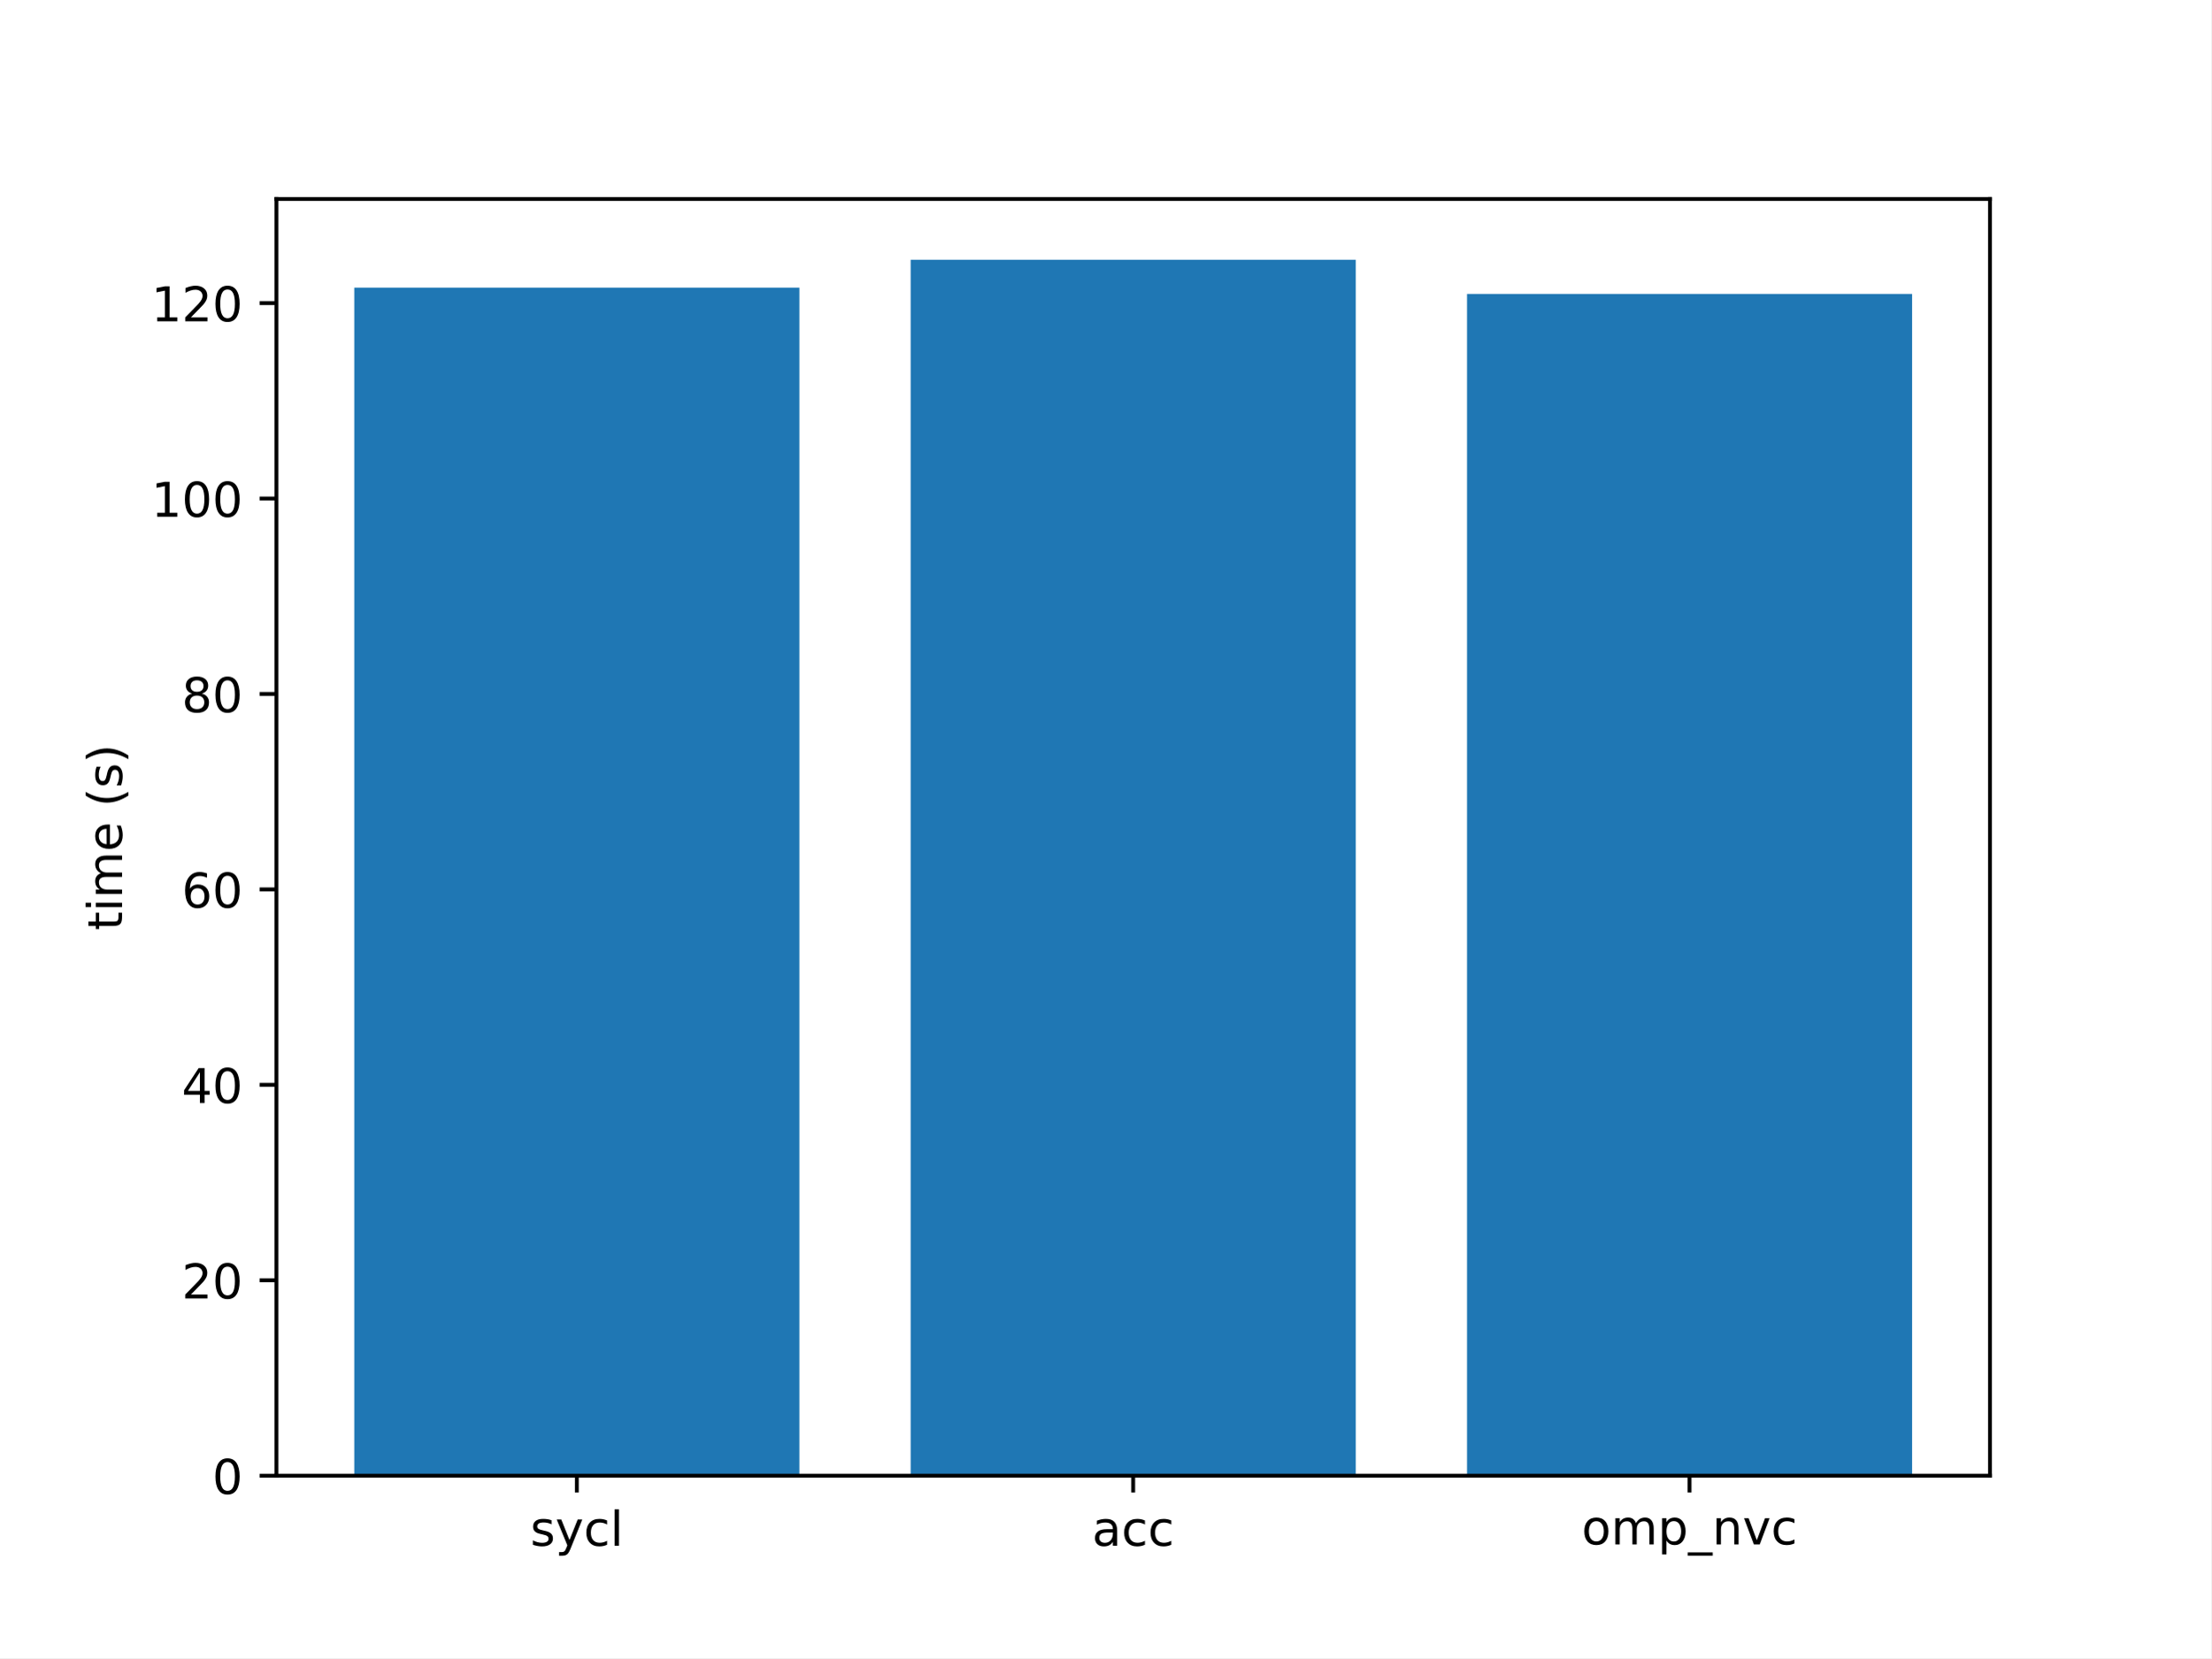
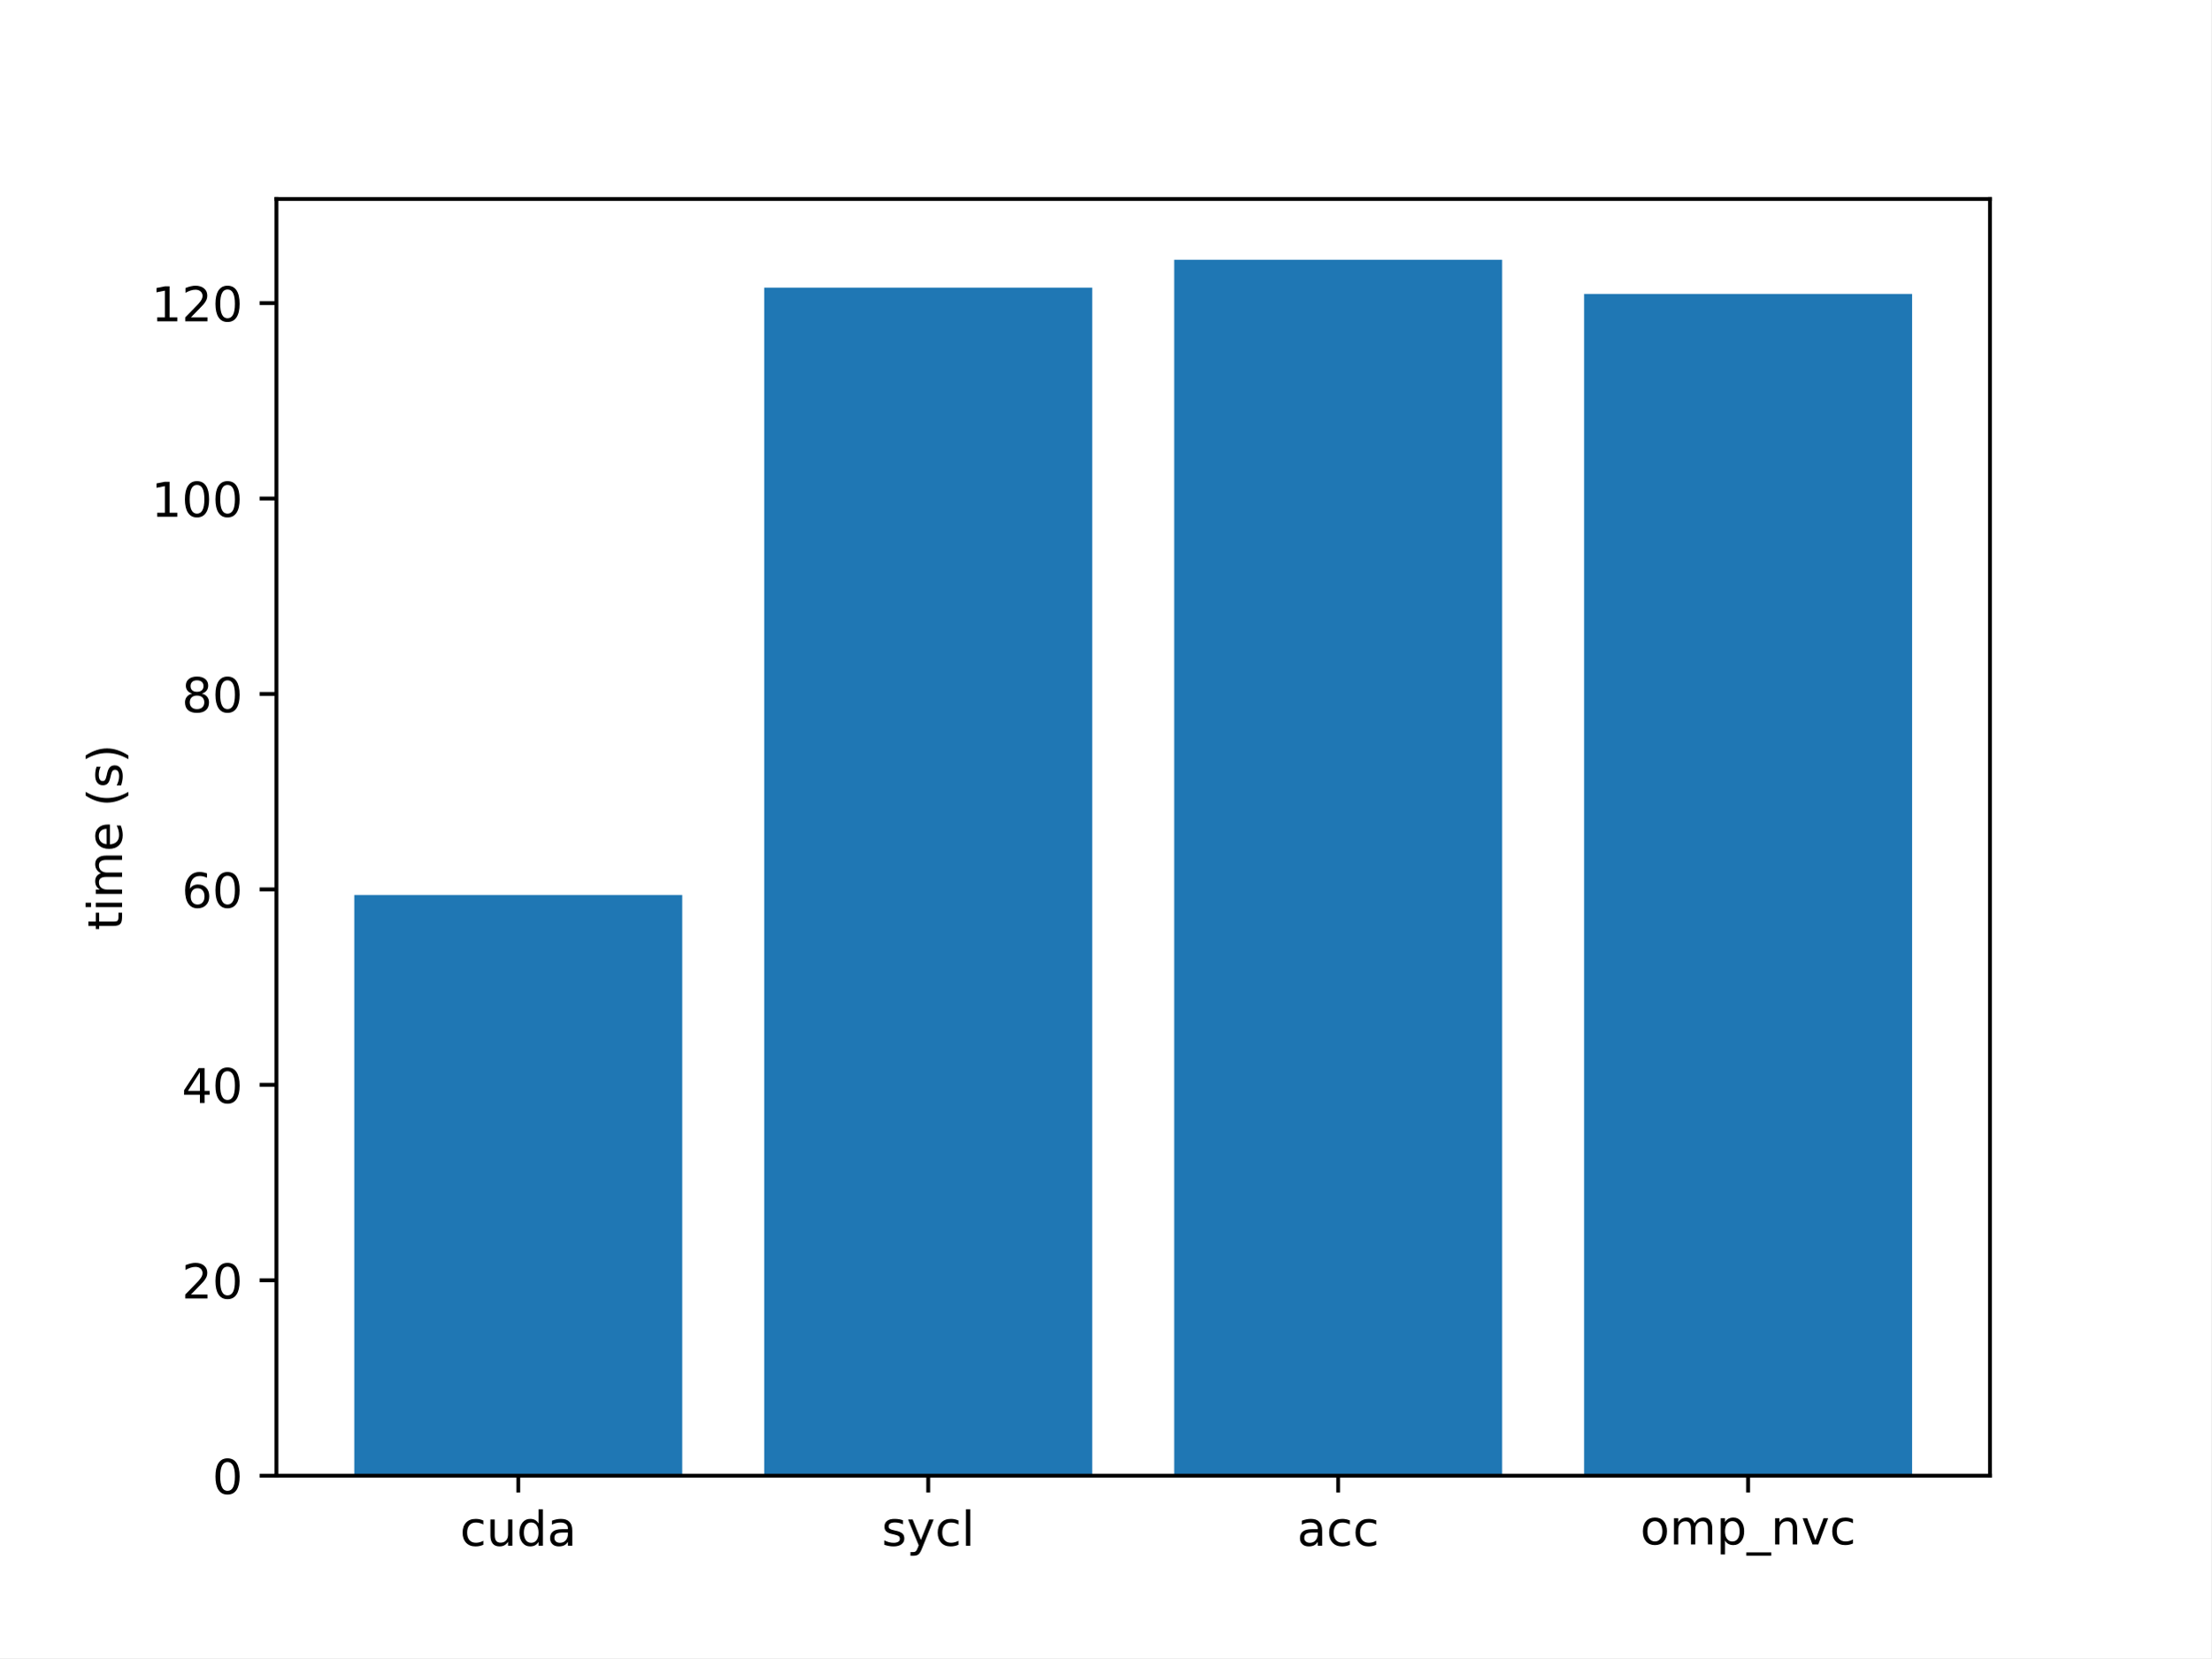
<svg xmlns="http://www.w3.org/2000/svg" xmlns:xlink="http://www.w3.org/1999/xlink" width="460.8pt" height="345.6pt" viewBox="0 0 460.8 345.6" version="1.1">
  <defs>
    <style type="text/css">*{stroke-linejoin: round; stroke-linecap: butt}</style>
  </defs>
  <g id="figure_1">
    <g id="patch_1">
      <path d="M 0 345.6  L 460.8 345.6  L 460.8 0  L 0 0  z " style="fill: #ffffff" />
    </g>
    <g id="axes_1">
      <g id="patch_2">
        <path d="M 57.6 307.584  L 414.72 307.584  L 414.72 41.472  L 57.6 41.472  z " style="fill: #ffffff" />
      </g>
      <g id="patch_3">
-         <path d="M 73.833 307.584  L 166.591 307.584  L 166.591 59.949  L 73.833 59.949  z " clip-path="url(#p2748f2c0d2)" style="fill: #1f77b4" />
+         <path d="M 73.833 307.584  L 142.181 307.584  L 142.181 186.557  L 73.833 186.557  z " clip-path="url(#p3e578e650d)" style="fill: #1f77b4" />
      </g>
      <g id="patch_4">
-         <path d="M 189.781 307.584  L 282.539 307.584  L 282.539 54.144  L 189.781 54.144  z " clip-path="url(#p2748f2c0d2)" style="fill: #1f77b4" />
+         <path d="M 159.268 307.584  L 227.616 307.584  L 227.616 59.949  L 159.268 59.949  z " clip-path="url(#p3e578e650d)" style="fill: #1f77b4" />
      </g>
      <g id="patch_5">
-         <path d="M 305.729 307.584  L 398.487 307.584  L 398.487 61.273  L 305.729 61.273  z " clip-path="url(#p2748f2c0d2)" style="fill: #1f77b4" />
+         <path d="M 244.704 307.584  L 313.052 307.584  L 313.052 54.144  L 244.704 54.144  z " clip-path="url(#p3e578e650d)" style="fill: #1f77b4" />
+       </g>
+       <g id="patch_6">
+         <path d="M 330.139 307.584  L 398.487 307.584  L 398.487 61.273  L 330.139 61.273  z " clip-path="url(#p3e578e650d)" style="fill: #1f77b4" />
      </g>
      <g id="matplotlib.axis_1">
        <g id="xtick_1">
          <g id="line2d_1">
            <defs>
-               <path id="m76300f44b6" d="M 0 0  L 0 3.5  " style="stroke: #000000; stroke-width: 0.8" />
+               <path id="m3c85a1c432" d="M 0 0  L 0 3.5  " style="stroke: #000000; stroke-width: 0.8" />
            </defs>
            <g>
-               <use xlink:href="#m76300f44b6" x="120.212" y="307.584" style="stroke: #000000; stroke-width: 0.8" />
+               <use xlink:href="#m3c85a1c432" x="108.007" y="307.584" style="stroke: #000000; stroke-width: 0.8" />
            </g>
          </g>
          <g id="text_1">
-             <g transform="translate(107.3315 322.1824) scale(0.1 -0.1)">
+             <g transform="translate(92.67252 322.1824) scale(0.1 -0.1)">
              <defs>
                <path id="DejaVuSans-20" transform="scale(0.015625)" />
+                 <path id="DejaVuSans-63" d="M 3122 3366  L 3122 2828  Q 2878 2963 2633 3030  Q 2388 3097 2138 3097  Q 1578 3097 1268 2742  Q 959 2388 959 1747  Q 959 1106 1268 751  Q 1578 397 2138 397  Q 2388 397 2633 464  Q 2878 531 3122 666  L 3122 134  Q 2881 22 2623 -34  Q 2366 -91 2075 -91  Q 1284 -91 818 406  Q 353 903 353 1747  Q 353 2603 823 3093  Q 1294 3584 2113 3584  Q 2378 3584 2631 3529  Q 2884 3475 3122 3366  z " transform="scale(0.015625)" />
+                 <path id="DejaVuSans-75" d="M 544 1381  L 544 3500  L 1119 3500  L 1119 1403  Q 1119 906 1312 657  Q 1506 409 1894 409  Q 2359 409 2629 706  Q 2900 1003 2900 1516  L 2900 3500  L 3475 3500  L 3475 0  L 2900 0  L 2900 538  Q 2691 219 2414 64  Q 2138 -91 1772 -91  Q 1169 -91 856 284  Q 544 659 544 1381  z M 1991 3584  L 1991 3584  z " transform="scale(0.015625)" />
+                 <path id="DejaVuSans-64" d="M 2906 2969  L 2906 4863  L 3481 4863  L 3481 0  L 2906 0  L 2906 525  Q 2725 213 2448 61  Q 2172 -91 1784 -91  Q 1150 -91 751 415  Q 353 922 353 1747  Q 353 2572 751 3078  Q 1150 3584 1784 3584  Q 2172 3584 2448 3432  Q 2725 3281 2906 2969  z M 947 1747  Q 947 1113 1208 752  Q 1469 391 1925 391  Q 2381 391 2643 752  Q 2906 1113 2906 1747  Q 2906 2381 2643 2742  Q 2381 3103 1925 3103  Q 1469 3103 1208 2742  Q 947 2381 947 1747  z " transform="scale(0.015625)" />
+                 <path id="DejaVuSans-61" d="M 2194 1759  Q 1497 1759 1228 1600  Q 959 1441 959 1056  Q 959 750 1161 570  Q 1363 391 1709 391  Q 2188 391 2477 730  Q 2766 1069 2766 1631  L 2766 1759  L 2194 1759  z M 3341 1997  L 3341 0  L 2766 0  L 2766 531  Q 2569 213 2275 61  Q 1981 -91 1556 -91  Q 1019 -91 701 211  Q 384 513 384 1019  Q 384 1609 779 1909  Q 1175 2209 1959 2209  L 2766 2209  L 2766 2266  Q 2766 2663 2505 2880  Q 2244 3097 1772 3097  Q 1472 3097 1187 3025  Q 903 2953 641 2809  L 641 3341  Q 956 3463 1253 3523  Q 1550 3584 1831 3584  Q 2591 3584 2966 3190  Q 3341 2797 3341 1997  z " transform="scale(0.015625)" />
+               </defs>
+               <use xlink:href="#DejaVuSans-20" />
+               <use xlink:href="#DejaVuSans-63" x="31.787" />
+               <use xlink:href="#DejaVuSans-75" x="86.768" />
+               <use xlink:href="#DejaVuSans-64" x="150.146" />
+               <use xlink:href="#DejaVuSans-61" x="213.623" />
+               <use xlink:href="#DejaVuSans-20" x="274.902" />
+             </g>
+           </g>
+         </g>
+         <g id="xtick_2">
+           <g id="line2d_2">
+             <g>
+               <use xlink:href="#m3c85a1c432" x="193.442" y="307.584" style="stroke: #000000; stroke-width: 0.8" />
+             </g>
+           </g>
+           <g id="text_2">
+             <g transform="translate(180.5618 322.1824) scale(0.1 -0.1)">
+               <defs>
                <path id="DejaVuSans-73" d="M 2834 3397  L 2834 2853  Q 2591 2978 2328 3040  Q 2066 3103 1784 3103  Q 1356 3103 1142 2972  Q 928 2841 928 2578  Q 928 2378 1081 2264  Q 1234 2150 1697 2047  L 1894 2003  Q 2506 1872 2764 1633  Q 3022 1394 3022 966  Q 3022 478 2636 193  Q 2250 -91 1575 -91  Q 1294 -91 989 -36  Q 684 19 347 128  L 347 722  Q 666 556 975 473  Q 1284 391 1588 391  Q 1994 391 2212 530  Q 2431 669 2431 922  Q 2431 1156 2273 1281  Q 2116 1406 1581 1522  L 1381 1569  Q 847 1681 609 1914  Q 372 2147 372 2553  Q 372 3047 722 3315  Q 1072 3584 1716 3584  Q 2034 3584 2315 3537  Q 2597 3491 2834 3397  z " transform="scale(0.015625)" />
                <path id="DejaVuSans-79" d="M 2059 -325  Q 1816 -950 1584 -1140  Q 1353 -1331 966 -1331  L 506 -1331  L 506 -850  L 844 -850  Q 1081 -850 1212 -737  Q 1344 -625 1503 -206  L 1606 56  L 191 3500  L 800 3500  L 1894 763  L 2988 3500  L 3597 3500  L 2059 -325  z " transform="scale(0.015625)" />
-                 <path id="DejaVuSans-63" d="M 3122 3366  L 3122 2828  Q 2878 2963 2633 3030  Q 2388 3097 2138 3097  Q 1578 3097 1268 2742  Q 959 2388 959 1747  Q 959 1106 1268 751  Q 1578 397 2138 397  Q 2388 397 2633 464  Q 2878 531 3122 666  L 3122 134  Q 2881 22 2623 -34  Q 2366 -91 2075 -91  Q 1284 -91 818 406  Q 353 903 353 1747  Q 353 2603 823 3093  Q 1294 3584 2113 3584  Q 2378 3584 2631 3529  Q 2884 3475 3122 3366  z " transform="scale(0.015625)" />
                <path id="DejaVuSans-6c" d="M 603 4863  L 1178 4863  L 1178 0  L 603 0  L 603 4863  z " transform="scale(0.015625)" />
              </defs>
              <use xlink:href="#DejaVuSans-20" />
              <use xlink:href="#DejaVuSans-73" x="31.787" />
              <use xlink:href="#DejaVuSans-79" x="83.887" />
              <use xlink:href="#DejaVuSans-63" x="143.066" />
              <use xlink:href="#DejaVuSans-6c" x="198.047" />
              <use xlink:href="#DejaVuSans-20" x="225.83" />
            </g>
          </g>
        </g>
-         <g id="xtick_2">
-           <g id="line2d_2">
-             <g>
-               <use xlink:href="#m76300f44b6" x="236.16" y="307.584" style="stroke: #000000; stroke-width: 0.8" />
-             </g>
-           </g>
-           <g id="text_2">
-             <g transform="translate(224.4194 322.1824) scale(0.1 -0.1)">
-               <defs>
-                 <path id="DejaVuSans-61" d="M 2194 1759  Q 1497 1759 1228 1600  Q 959 1441 959 1056  Q 959 750 1161 570  Q 1363 391 1709 391  Q 2188 391 2477 730  Q 2766 1069 2766 1631  L 2766 1759  L 2194 1759  z M 3341 1997  L 3341 0  L 2766 0  L 2766 531  Q 2569 213 2275 61  Q 1981 -91 1556 -91  Q 1019 -91 701 211  Q 384 513 384 1019  Q 384 1609 779 1909  Q 1175 2209 1959 2209  L 2766 2209  L 2766 2266  Q 2766 2663 2505 2880  Q 2244 3097 1772 3097  Q 1472 3097 1187 3025  Q 903 2953 641 2809  L 641 3341  Q 956 3463 1253 3523  Q 1550 3584 1831 3584  Q 2591 3584 2966 3190  Q 3341 2797 3341 1997  z " transform="scale(0.015625)" />
-               </defs>
+         <g id="xtick_3">
+           <g id="line2d_3">
+             <g>
+               <use xlink:href="#m3c85a1c432" x="278.878" y="307.584" style="stroke: #000000; stroke-width: 0.8" />
+             </g>
+           </g>
+           <g id="text_3">
+             <g transform="translate(267.1371 322.1824) scale(0.1 -0.1)">
              <use xlink:href="#DejaVuSans-20" />
              <use xlink:href="#DejaVuSans-61" x="31.787" />
              <use xlink:href="#DejaVuSans-63" x="93.066" />
              <use xlink:href="#DejaVuSans-63" x="148.047" />
              <use xlink:href="#DejaVuSans-20" x="203.027" />
            </g>
          </g>
        </g>
-         <g id="xtick_3">
-           <g id="line2d_3">
-             <g>
-               <use xlink:href="#m76300f44b6" x="352.108" y="307.584" style="stroke: #000000; stroke-width: 0.8" />
-             </g>
-           </g>
-           <g id="text_3">
-             <g transform="translate(326.4487 321.9043) scale(0.1 -0.1)">
+         <g id="xtick_4">
+           <g id="line2d_4">
+             <g>
+               <use xlink:href="#m3c85a1c432" x="364.313" y="307.584" style="stroke: #000000; stroke-width: 0.8" />
+             </g>
+           </g>
+           <g id="text_4">
+             <g transform="translate(338.6537 321.9043) scale(0.1 -0.1)">
              <defs>
                <path id="DejaVuSans-6f" d="M 1959 3097  Q 1497 3097 1228 2736  Q 959 2375 959 1747  Q 959 1119 1226 758  Q 1494 397 1959 397  Q 2419 397 2687 759  Q 2956 1122 2956 1747  Q 2956 2369 2687 2733  Q 2419 3097 1959 3097  z M 1959 3584  Q 2709 3584 3137 3096  Q 3566 2609 3566 1747  Q 3566 888 3137 398  Q 2709 -91 1959 -91  Q 1206 -91 779 398  Q 353 888 353 1747  Q 353 2609 779 3096  Q 1206 3584 1959 3584  z " transform="scale(0.015625)" />
                <path id="DejaVuSans-6d" d="M 3328 2828  Q 3544 3216 3844 3400  Q 4144 3584 4550 3584  Q 5097 3584 5394 3201  Q 5691 2819 5691 2113  L 5691 0  L 5113 0  L 5113 2094  Q 5113 2597 4934 2840  Q 4756 3084 4391 3084  Q 3944 3084 3684 2787  Q 3425 2491 3425 1978  L 3425 0  L 2847 0  L 2847 2094  Q 2847 2600 2669 2842  Q 2491 3084 2119 3084  Q 1678 3084 1418 2786  Q 1159 2488 1159 1978  L 1159 0  L 581 0  L 581 3500  L 1159 3500  L 1159 2956  Q 1356 3278 1631 3431  Q 1906 3584 2284 3584  Q 2666 3584 2933 3390  Q 3200 3197 3328 2828  z " transform="scale(0.015625)" />
                <path id="DejaVuSans-70" d="M 1159 525  L 1159 -1331  L 581 -1331  L 581 3500  L 1159 3500  L 1159 2969  Q 1341 3281 1617 3432  Q 1894 3584 2278 3584  Q 2916 3584 3314 3078  Q 3713 2572 3713 1747  Q 3713 922 3314 415  Q 2916 -91 2278 -91  Q 1894 -91 1617 61  Q 1341 213 1159 525  z M 3116 1747  Q 3116 2381 2855 2742  Q 2594 3103 2138 3103  Q 1681 3103 1420 2742  Q 1159 2381 1159 1747  Q 1159 1113 1420 752  Q 1681 391 2138 391  Q 2594 391 2855 752  Q 3116 1113 3116 1747  z " transform="scale(0.015625)" />
                <path id="DejaVuSans-5f" d="M 3263 -1063  L 3263 -1509  L -63 -1509  L -63 -1063  L 3263 -1063  z " transform="scale(0.015625)" />
                <path id="DejaVuSans-6e" d="M 3513 2113  L 3513 0  L 2938 0  L 2938 2094  Q 2938 2591 2744 2837  Q 2550 3084 2163 3084  Q 1697 3084 1428 2787  Q 1159 2491 1159 1978  L 1159 0  L 581 0  L 581 3500  L 1159 3500  L 1159 2956  Q 1366 3272 1645 3428  Q 1925 3584 2291 3584  Q 2894 3584 3203 3211  Q 3513 2838 3513 2113  z " transform="scale(0.015625)" />
                <path id="DejaVuSans-76" d="M 191 3500  L 800 3500  L 1894 563  L 2988 3500  L 3597 3500  L 2284 0  L 1503 0  L 191 3500  z " transform="scale(0.015625)" />
              </defs>
              <use xlink:href="#DejaVuSans-20" />
              <use xlink:href="#DejaVuSans-6f" x="31.787" />
              <use xlink:href="#DejaVuSans-6d" x="92.969" />
              <use xlink:href="#DejaVuSans-70" x="190.381" />
              <use xlink:href="#DejaVuSans-5f" x="253.857" />
              <use xlink:href="#DejaVuSans-6e" x="303.857" />
              <use xlink:href="#DejaVuSans-76" x="367.236" />
              <use xlink:href="#DejaVuSans-63" x="426.416" />
              <use xlink:href="#DejaVuSans-20" x="481.396" />
            </g>
          </g>
        </g>
      </g>
      <g id="matplotlib.axis_2">
        <g id="ytick_1">
-           <g id="line2d_4">
+           <g id="line2d_5">
            <defs>
-               <path id="m3a8292a1e1" d="M 0 0  L -3.5 0  " style="stroke: #000000; stroke-width: 0.8" />
+               <path id="mc62050ffcb" d="M 0 0  L -3.5 0  " style="stroke: #000000; stroke-width: 0.8" />
            </defs>
            <g>
-               <use xlink:href="#m3a8292a1e1" x="57.6" y="307.584" style="stroke: #000000; stroke-width: 0.8" />
-             </g>
-           </g>
-           <g id="text_4">
+               <use xlink:href="#mc62050ffcb" x="57.6" y="307.584" style="stroke: #000000; stroke-width: 0.8" />
+             </g>
+           </g>
+           <g id="text_5">
            <g transform="translate(44.2375 311.3832) scale(0.1 -0.1)">
              <defs>
                <path id="DejaVuSans-30" d="M 2034 4250  Q 1547 4250 1301 3770  Q 1056 3291 1056 2328  Q 1056 1369 1301 889  Q 1547 409 2034 409  Q 2525 409 2770 889  Q 3016 1369 3016 2328  Q 3016 3291 2770 3770  Q 2525 4250 2034 4250  z M 2034 4750  Q 2819 4750 3233 4129  Q 3647 3509 3647 2328  Q 3647 1150 3233 529  Q 2819 -91 2034 -91  Q 1250 -91 836 529  Q 422 1150 422 2328  Q 422 3509 836 4129  Q 1250 4750 2034 4750  z " transform="scale(0.015625)" />
              </defs>
              <use xlink:href="#DejaVuSans-30" />
            </g>
          </g>
        </g>
        <g id="ytick_2">
-           <g id="line2d_5">
-             <g>
-               <use xlink:href="#m3a8292a1e1" x="57.6" y="266.848" style="stroke: #000000; stroke-width: 0.8" />
-             </g>
-           </g>
-           <g id="text_5">
+           <g id="line2d_6">
+             <g>
+               <use xlink:href="#mc62050ffcb" x="57.6" y="266.848" style="stroke: #000000; stroke-width: 0.8" />
+             </g>
+           </g>
+           <g id="text_6">
            <g transform="translate(37.875 270.6471) scale(0.1 -0.1)">
              <defs>
                <path id="DejaVuSans-32" d="M 1228 531  L 3431 531  L 3431 0  L 469 0  L 469 531  Q 828 903 1448 1529  Q 2069 2156 2228 2338  Q 2531 2678 2651 2914  Q 2772 3150 2772 3378  Q 2772 3750 2511 3984  Q 2250 4219 1831 4219  Q 1534 4219 1204 4116  Q 875 4013 500 3803  L 500 4441  Q 881 4594 1212 4672  Q 1544 4750 1819 4750  Q 2544 4750 2975 4387  Q 3406 4025 3406 3419  Q 3406 3131 3298 2873  Q 3191 2616 2906 2266  Q 2828 2175 2409 1742  Q 1991 1309 1228 531  z " transform="scale(0.015625)" />
              </defs>
              <use xlink:href="#DejaVuSans-32" />
              <use xlink:href="#DejaVuSans-30" x="63.623" />
            </g>
          </g>
        </g>
        <g id="ytick_3">
-           <g id="line2d_6">
-             <g>
-               <use xlink:href="#m3a8292a1e1" x="57.6" y="226.112" style="stroke: #000000; stroke-width: 0.8" />
-             </g>
-           </g>
-           <g id="text_6">
+           <g id="line2d_7">
+             <g>
+               <use xlink:href="#mc62050ffcb" x="57.6" y="226.112" style="stroke: #000000; stroke-width: 0.8" />
+             </g>
+           </g>
+           <g id="text_7">
            <g transform="translate(37.875 229.9109) scale(0.1 -0.1)">
              <defs>
                <path id="DejaVuSans-34" d="M 2419 4116  L 825 1625  L 2419 1625  L 2419 4116  z M 2253 4666  L 3047 4666  L 3047 1625  L 3713 1625  L 3713 1100  L 3047 1100  L 3047 0  L 2419 0  L 2419 1100  L 313 1100  L 313 1709  L 2253 4666  z " transform="scale(0.015625)" />
              </defs>
              <use xlink:href="#DejaVuSans-34" />
              <use xlink:href="#DejaVuSans-30" x="63.623" />
            </g>
          </g>
        </g>
        <g id="ytick_4">
-           <g id="line2d_7">
-             <g>
-               <use xlink:href="#m3a8292a1e1" x="57.6" y="185.376" style="stroke: #000000; stroke-width: 0.8" />
-             </g>
-           </g>
-           <g id="text_7">
+           <g id="line2d_8">
+             <g>
+               <use xlink:href="#mc62050ffcb" x="57.6" y="185.376" style="stroke: #000000; stroke-width: 0.8" />
+             </g>
+           </g>
+           <g id="text_8">
            <g transform="translate(37.875 189.1747) scale(0.1 -0.1)">
              <defs>
                <path id="DejaVuSans-36" d="M 2113 2584  Q 1688 2584 1439 2293  Q 1191 2003 1191 1497  Q 1191 994 1439 701  Q 1688 409 2113 409  Q 2538 409 2786 701  Q 3034 994 3034 1497  Q 3034 2003 2786 2293  Q 2538 2584 2113 2584  z M 3366 4563  L 3366 3988  Q 3128 4100 2886 4159  Q 2644 4219 2406 4219  Q 1781 4219 1451 3797  Q 1122 3375 1075 2522  Q 1259 2794 1537 2939  Q 1816 3084 2150 3084  Q 2853 3084 3261 2657  Q 3669 2231 3669 1497  Q 3669 778 3244 343  Q 2819 -91 2113 -91  Q 1303 -91 875 529  Q 447 1150 447 2328  Q 447 3434 972 4092  Q 1497 4750 2381 4750  Q 2619 4750 2861 4703  Q 3103 4656 3366 4563  z " transform="scale(0.015625)" />
              </defs>
              <use xlink:href="#DejaVuSans-36" />
              <use xlink:href="#DejaVuSans-30" x="63.623" />
            </g>
          </g>
        </g>
        <g id="ytick_5">
-           <g id="line2d_8">
-             <g>
-               <use xlink:href="#m3a8292a1e1" x="57.6" y="144.639" style="stroke: #000000; stroke-width: 0.8" />
-             </g>
-           </g>
-           <g id="text_8">
+           <g id="line2d_9">
+             <g>
+               <use xlink:href="#mc62050ffcb" x="57.6" y="144.639" style="stroke: #000000; stroke-width: 0.8" />
+             </g>
+           </g>
+           <g id="text_9">
            <g transform="translate(37.875 148.4386) scale(0.1 -0.1)">
              <defs>
                <path id="DejaVuSans-38" d="M 2034 2216  Q 1584 2216 1326 1975  Q 1069 1734 1069 1313  Q 1069 891 1326 650  Q 1584 409 2034 409  Q 2484 409 2743 651  Q 3003 894 3003 1313  Q 3003 1734 2745 1975  Q 2488 2216 2034 2216  z M 1403 2484  Q 997 2584 770 2862  Q 544 3141 544 3541  Q 544 4100 942 4425  Q 1341 4750 2034 4750  Q 2731 4750 3128 4425  Q 3525 4100 3525 3541  Q 3525 3141 3298 2862  Q 3072 2584 2669 2484  Q 3125 2378 3379 2068  Q 3634 1759 3634 1313  Q 3634 634 3220 271  Q 2806 -91 2034 -91  Q 1263 -91 848 271  Q 434 634 434 1313  Q 434 1759 690 2068  Q 947 2378 1403 2484  z M 1172 3481  Q 1172 3119 1398 2916  Q 1625 2713 2034 2713  Q 2441 2713 2670 2916  Q 2900 3119 2900 3481  Q 2900 3844 2670 4047  Q 2441 4250 2034 4250  Q 1625 4250 1398 4047  Q 1172 3844 1172 3481  z " transform="scale(0.015625)" />
              </defs>
              <use xlink:href="#DejaVuSans-38" />
              <use xlink:href="#DejaVuSans-30" x="63.623" />
            </g>
          </g>
        </g>
        <g id="ytick_6">
-           <g id="line2d_9">
-             <g>
-               <use xlink:href="#m3a8292a1e1" x="57.6" y="103.903" style="stroke: #000000; stroke-width: 0.8" />
-             </g>
-           </g>
-           <g id="text_9">
+           <g id="line2d_10">
+             <g>
+               <use xlink:href="#mc62050ffcb" x="57.6" y="103.903" style="stroke: #000000; stroke-width: 0.8" />
+             </g>
+           </g>
+           <g id="text_10">
            <g transform="translate(31.5125 107.7024) scale(0.1 -0.1)">
              <defs>
                <path id="DejaVuSans-31" d="M 794 531  L 1825 531  L 1825 4091  L 703 3866  L 703 4441  L 1819 4666  L 2450 4666  L 2450 531  L 3481 531  L 3481 0  L 794 0  L 794 531  z " transform="scale(0.015625)" />
              </defs>
              <use xlink:href="#DejaVuSans-31" />
              <use xlink:href="#DejaVuSans-30" x="63.623" />
              <use xlink:href="#DejaVuSans-30" x="127.246" />
            </g>
          </g>
        </g>
        <g id="ytick_7">
-           <g id="line2d_10">
-             <g>
-               <use xlink:href="#m3a8292a1e1" x="57.6" y="63.167" style="stroke: #000000; stroke-width: 0.8" />
-             </g>
-           </g>
-           <g id="text_10">
+           <g id="line2d_11">
+             <g>
+               <use xlink:href="#mc62050ffcb" x="57.6" y="63.167" style="stroke: #000000; stroke-width: 0.8" />
+             </g>
+           </g>
+           <g id="text_11">
            <g transform="translate(31.5125 66.96628) scale(0.1 -0.1)">
              <use xlink:href="#DejaVuSans-31" />
              <use xlink:href="#DejaVuSans-32" x="63.623" />
              <use xlink:href="#DejaVuSans-30" x="127.246" />
            </g>
          </g>
        </g>
-         <g id="text_11">
+         <g id="text_12">
          <g transform="translate(25.43281 193.9194) rotate(-90) scale(0.1 -0.1)">
            <defs>
              <path id="DejaVuSans-74" d="M 1172 4494  L 1172 3500  L 2356 3500  L 2356 3053  L 1172 3053  L 1172 1153  Q 1172 725 1289 603  Q 1406 481 1766 481  L 2356 481  L 2356 0  L 1766 0  Q 1100 0 847 248  Q 594 497 594 1153  L 594 3053  L 172 3053  L 172 3500  L 594 3500  L 594 4494  L 1172 4494  z " transform="scale(0.015625)" />
              <path id="DejaVuSans-69" d="M 603 3500  L 1178 3500  L 1178 0  L 603 0  L 603 3500  z M 603 4863  L 1178 4863  L 1178 4134  L 603 4134  L 603 4863  z " transform="scale(0.015625)" />
              <path id="DejaVuSans-65" d="M 3597 1894  L 3597 1613  L 953 1613  Q 991 1019 1311 708  Q 1631 397 2203 397  Q 2534 397 2845 478  Q 3156 559 3463 722  L 3463 178  Q 3153 47 2828 -22  Q 2503 -91 2169 -91  Q 1331 -91 842 396  Q 353 884 353 1716  Q 353 2575 817 3079  Q 1281 3584 2069 3584  Q 2775 3584 3186 3129  Q 3597 2675 3597 1894  z M 3022 2063  Q 3016 2534 2758 2815  Q 2500 3097 2075 3097  Q 1594 3097 1305 2825  Q 1016 2553 972 2059  L 3022 2063  z " transform="scale(0.015625)" />
              <path id="DejaVuSans-28" d="M 1984 4856  Q 1566 4138 1362 3434  Q 1159 2731 1159 2009  Q 1159 1288 1364 580  Q 1569 -128 1984 -844  L 1484 -844  Q 1016 -109 783 600  Q 550 1309 550 2009  Q 550 2706 781 3412  Q 1013 4119 1484 4856  L 1984 4856  z " transform="scale(0.015625)" />
              <path id="DejaVuSans-29" d="M 513 4856  L 1013 4856  Q 1481 4119 1714 3412  Q 1947 2706 1947 2009  Q 1947 1309 1714 600  Q 1481 -109 1013 -844  L 513 -844  Q 928 -128 1133 580  Q 1338 1288 1338 2009  Q 1338 2731 1133 3434  Q 928 4138 513 4856  z " transform="scale(0.015625)" />
            </defs>
            <use xlink:href="#DejaVuSans-74" />
            <use xlink:href="#DejaVuSans-69" x="39.209" />
            <use xlink:href="#DejaVuSans-6d" x="66.992" />
            <use xlink:href="#DejaVuSans-65" x="164.404" />
            <use xlink:href="#DejaVuSans-20" x="225.928" />
            <use xlink:href="#DejaVuSans-28" x="257.715" />
            <use xlink:href="#DejaVuSans-73" x="296.729" />
            <use xlink:href="#DejaVuSans-29" x="348.828" />
          </g>
        </g>
      </g>
-       <g id="patch_6">
+       <g id="patch_7">
        <path d="M 57.6 307.584  L 57.6 41.472  " style="fill: none; stroke: #000000; stroke-width: 0.8; stroke-linejoin: miter; stroke-linecap: square" />
      </g>
-       <g id="patch_7">
+       <g id="patch_8">
        <path d="M 414.72 307.584  L 414.72 41.472  " style="fill: none; stroke: #000000; stroke-width: 0.8; stroke-linejoin: miter; stroke-linecap: square" />
      </g>
-       <g id="patch_8">
+       <g id="patch_9">
        <path d="M 57.6 307.584  L 414.72 307.584  " style="fill: none; stroke: #000000; stroke-width: 0.8; stroke-linejoin: miter; stroke-linecap: square" />
      </g>
-       <g id="patch_9">
+       <g id="patch_10">
        <path d="M 57.6 41.472  L 414.72 41.472  " style="fill: none; stroke: #000000; stroke-width: 0.8; stroke-linejoin: miter; stroke-linecap: square" />
      </g>
    </g>
  </g>
  <defs>
-     <clipPath id="p2748f2c0d2">
+     <clipPath id="p3e578e650d">
      <rect x="57.6" y="41.472" width="357.12" height="266.112" />
    </clipPath>
  </defs>
</svg>
